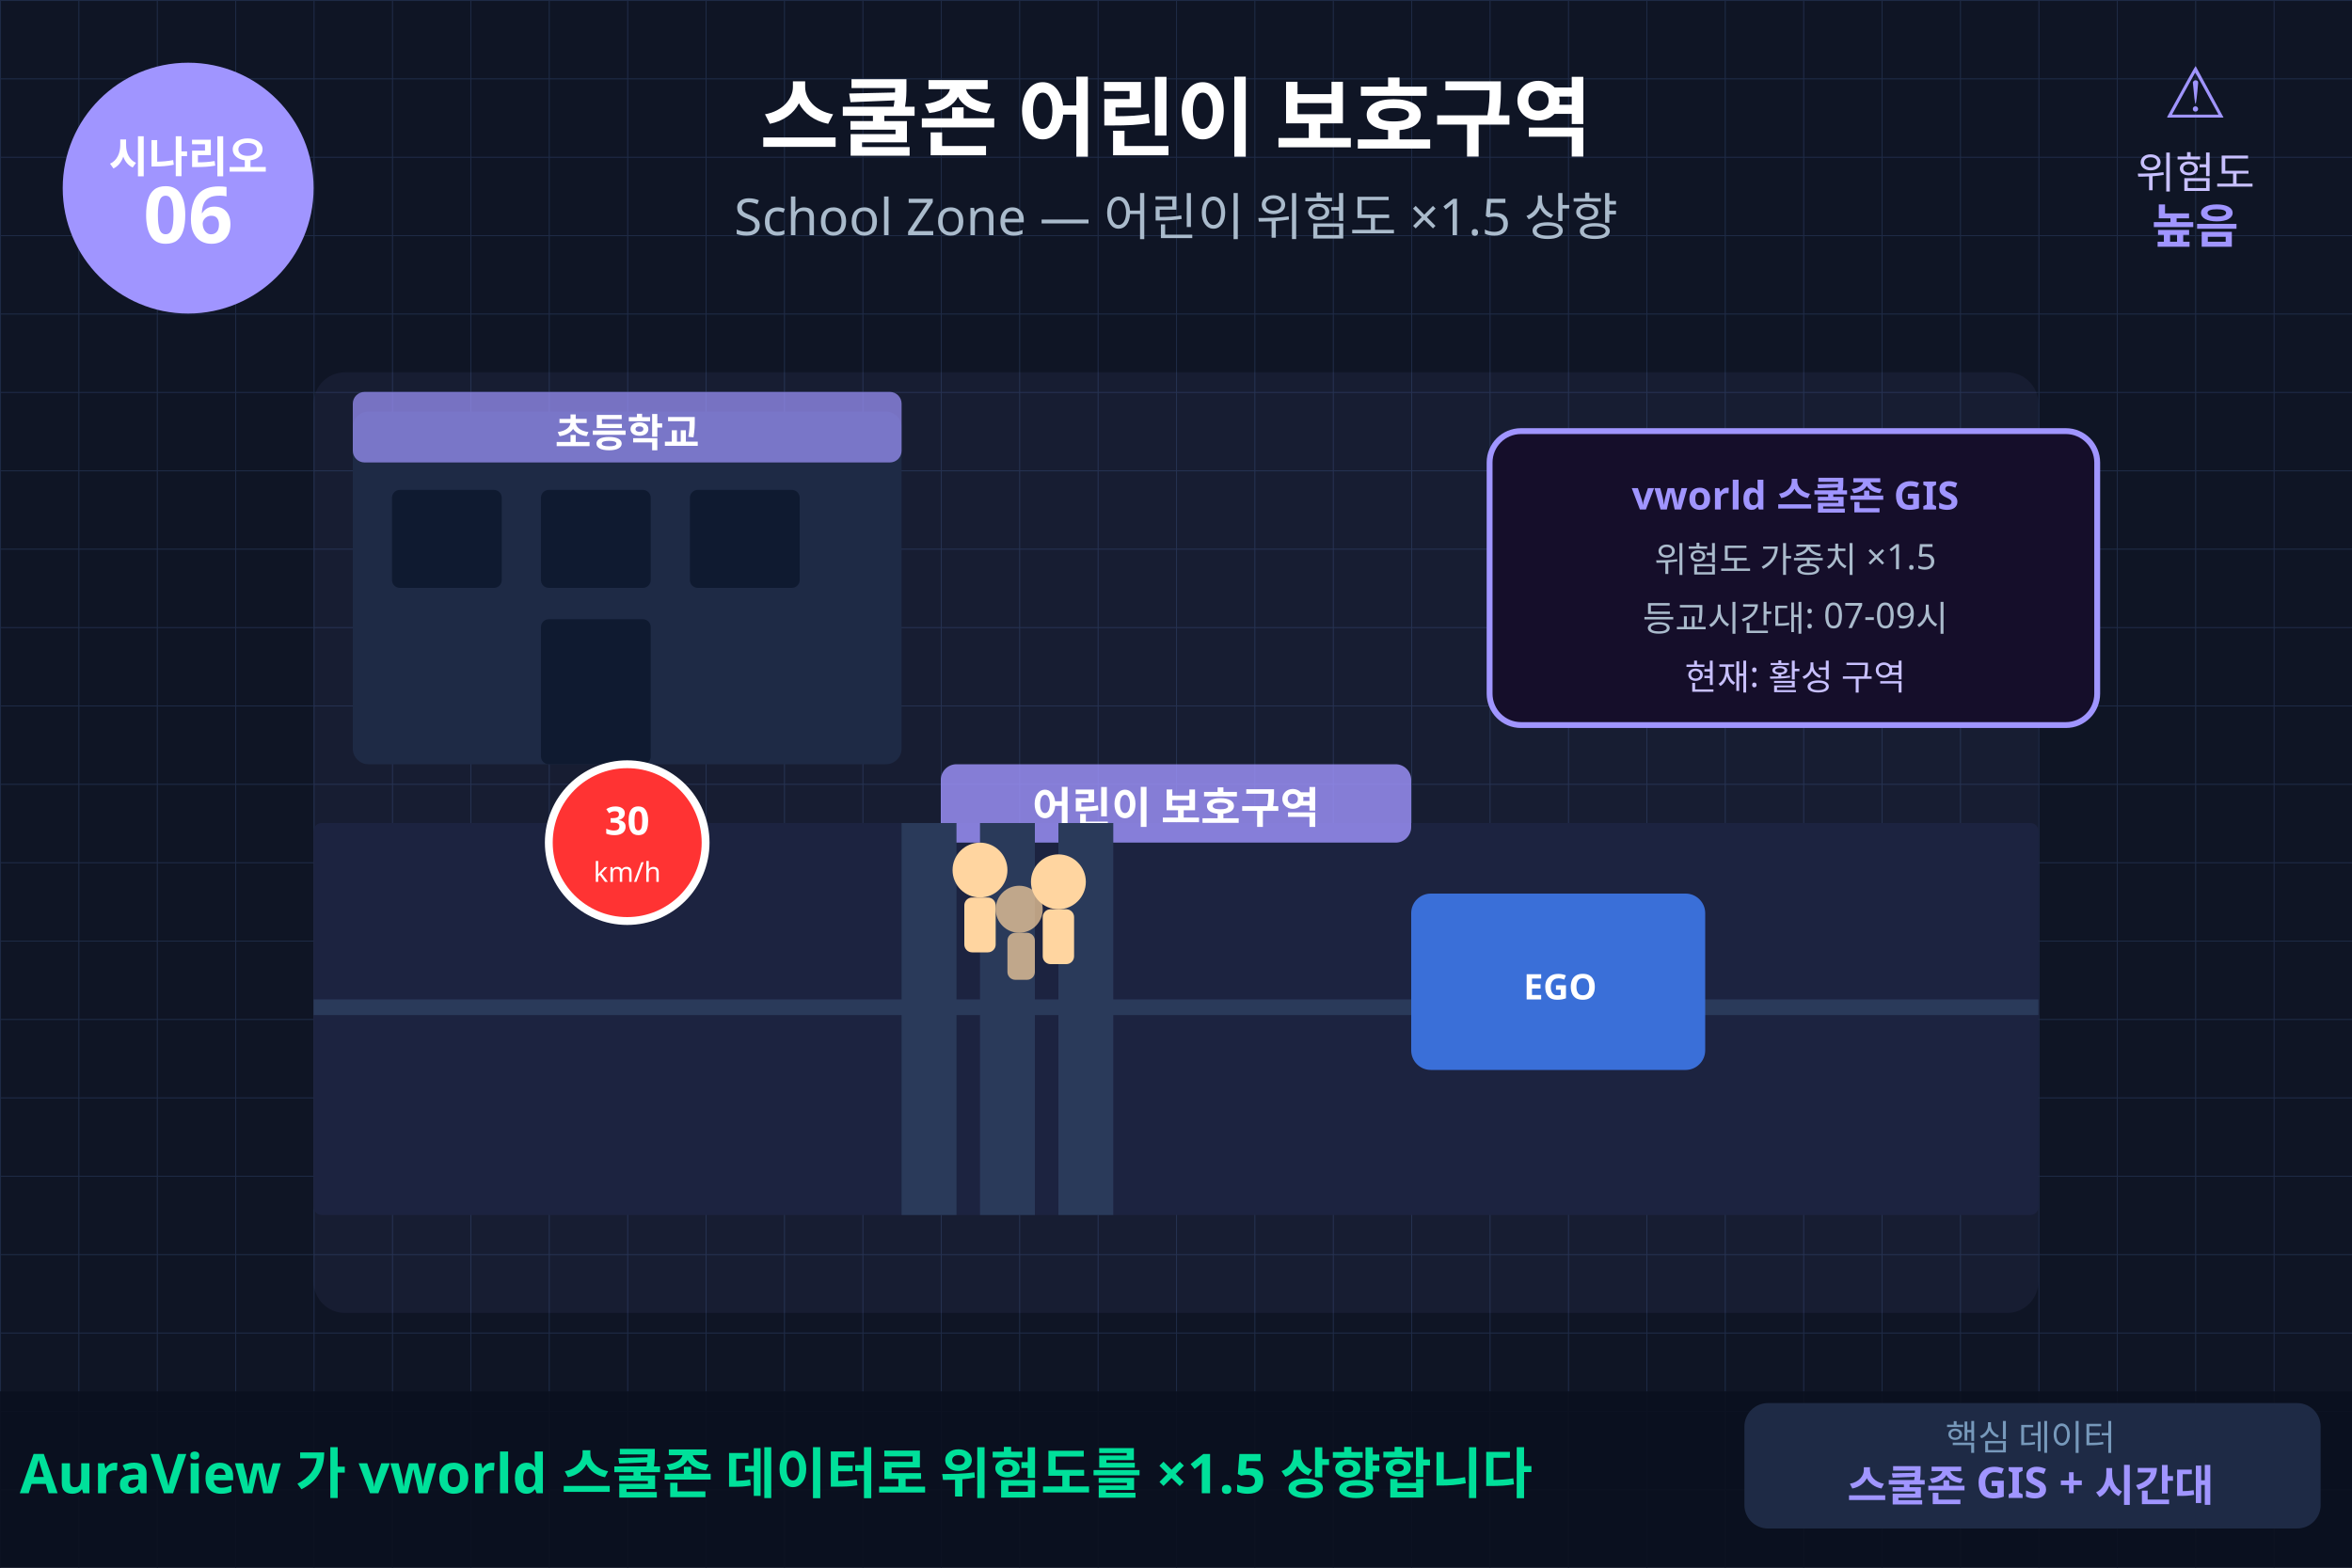
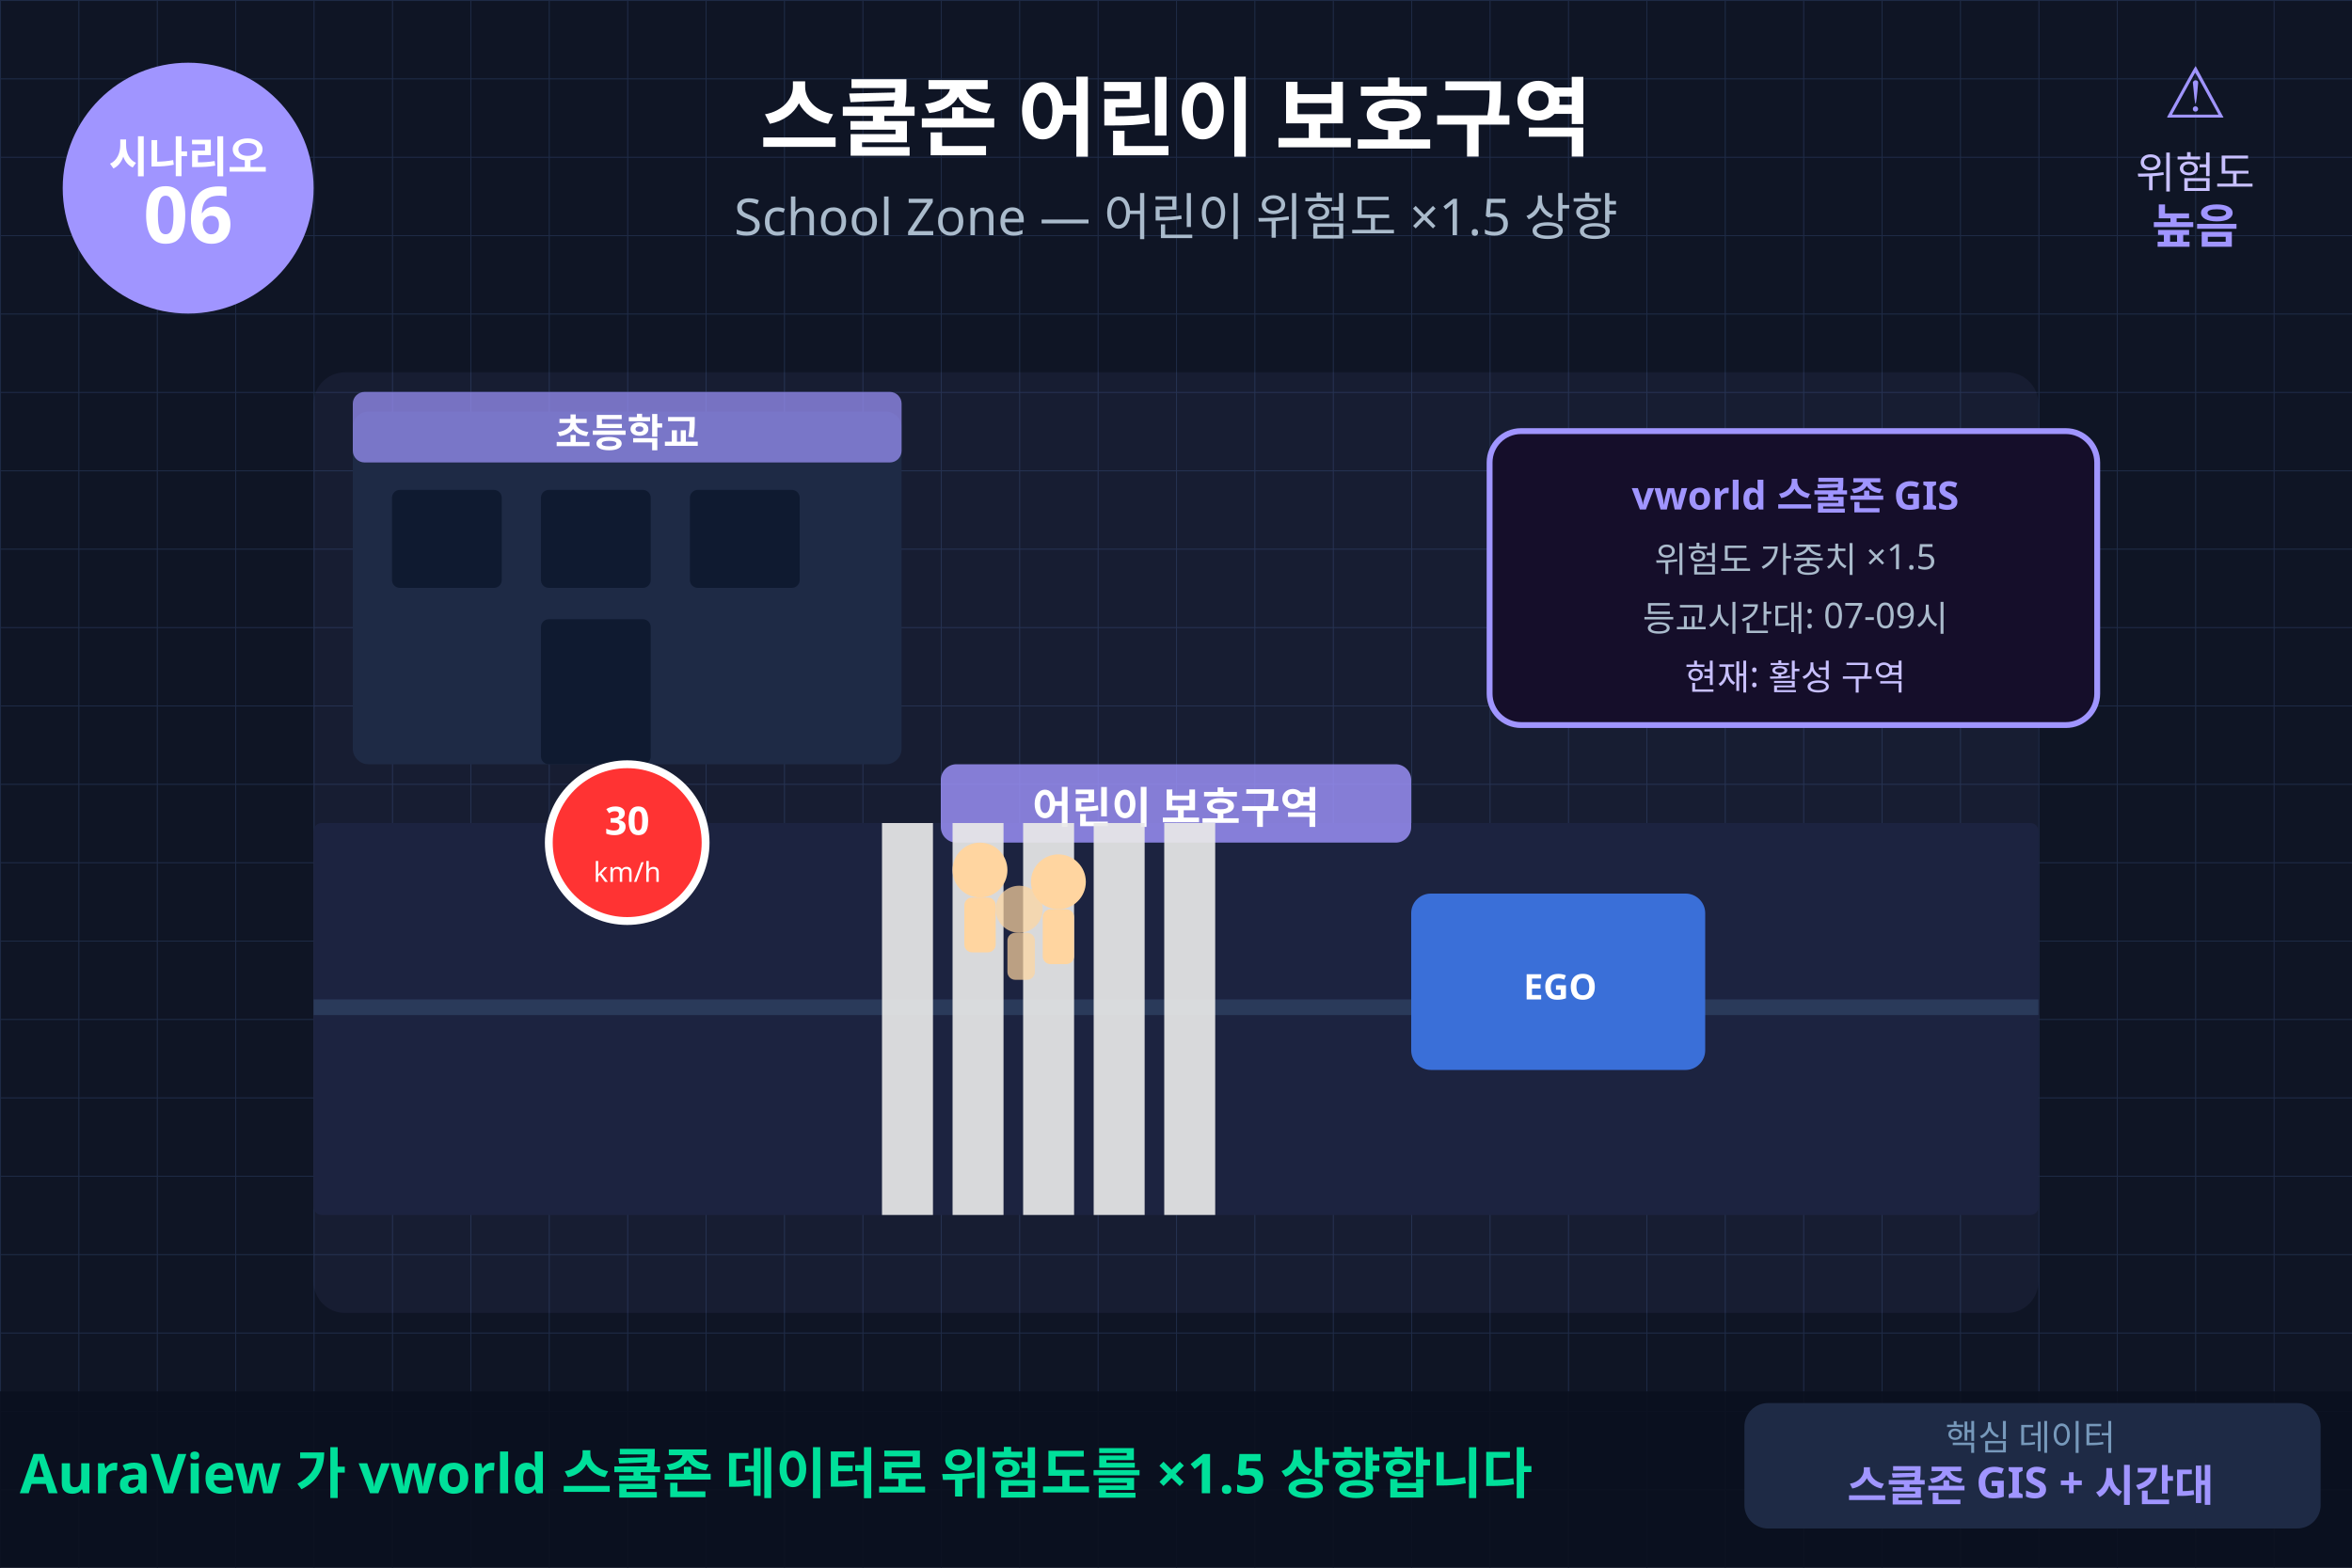
<svg xmlns="http://www.w3.org/2000/svg" viewBox="0 0 600 400" width="600" height="400" font-family="'Malgun Gothic','Apple SD Gothic Neo','Noto Sans KR',sans-serif">
  <rect width="600" height="400" fill="#0F1525" />
  <defs>
    <pattern id="grid6" width="20" height="20" patternUnits="userSpaceOnUse">
      <path d="M20 0 L0 0 0 20" fill="none" stroke="#1E2A45" stroke-width="0.5" />
    </pattern>
  </defs>
  <rect width="600" height="400" fill="url(#grid6)" />
  <rect x="80" y="95" width="440" height="240" rx="8" fill="#A095FF" opacity="0.06" />
  <circle cx="48" cy="48" r="32" fill="#A095FF" />
  <text x="48" y="44" text-anchor="middle" font-size="11" fill="white" font-weight="700">시나리오</text>
  <text x="48" y="62" text-anchor="middle" font-size="20" fill="white" font-weight="900">06</text>
  <text x="300" y="38" text-anchor="middle" font-size="22" font-weight="800" fill="white">스쿨존 어린이 보호구역</text>
  <text x="300" y="60" text-anchor="middle" font-size="13" fill="#AABBCC">School Zone — 어린이 위험도 ×1.5 상향</text>
  <text x="560" y="30" text-anchor="middle" font-size="18" fill="#A095FF">⚠</text>
  <text x="560" y="48" text-anchor="middle" font-size="11" fill="#C8C0FF">위험도</text>
  <text x="560" y="62" text-anchor="middle" font-size="12" fill="#A095FF" font-weight="700">높음</text>
  <rect x="90" y="105" width="140" height="90" rx="4" fill="#1E2A45" />
  <rect x="90" y="100" width="140" height="18" rx="3" fill="#A095FF" opacity="0.7" />
  <text x="160" y="114" text-anchor="middle" font-size="10" fill="white" font-weight="700">초등학교</text>
  <rect x="100" y="125" width="28" height="25" rx="2" fill="#0F1A30" />
  <rect x="138" y="125" width="28" height="25" rx="2" fill="#0F1A30" />
  <rect x="176" y="125" width="28" height="25" rx="2" fill="#0F1A30" />
  <rect x="138" y="158" width="28" height="37" rx="2" fill="#0F1A30" />
  <rect x="80" y="210" width="440" height="100" rx="2" fill="#1C2340" />
  <rect x="80" y="255" width="440" height="4" fill="#2A3A5A" />
  <rect x="240" y="195" width="120" height="20" rx="4" fill="#A095FF" opacity="0.8" />
  <text x="300" y="210" text-anchor="middle" font-size="11" fill="white" font-weight="700">어린이 보호구역</text>
-   <rect x="230" y="210" width="14" height="100" fill="#2A3A5A" />
-   <rect x="250" y="210" width="14" height="100" fill="#2A3A5A" />
-   <rect x="270" y="210" width="14" height="100" fill="#2A3A5A" />
+   <rect x="225" y="210" width="13" height="100" fill="#E8E8E8" opacity="0.92" />
+   <rect x="243" y="210" width="13" height="100" fill="#E8E8E8" opacity="0.92" />
+   <rect x="261" y="210" width="13" height="100" fill="#E8E8E8" opacity="0.92" />
+   <rect x="279" y="210" width="13" height="100" fill="#E8E8E8" opacity="0.92" />
+   <rect x="297" y="210" width="13" height="100" fill="#E8E8E8" opacity="0.92" />
  <g fill="#FFD5A0">
    <circle cx="250" cy="222" r="7" />
    <rect x="246" y="229" width="8" height="14" rx="2" />
    <circle cx="270" cy="225" r="7" />
    <rect x="266" y="232" width="8" height="14" rx="2" />
    <circle cx="260" cy="232" r="6" opacity="0.7" />
    <rect x="257" y="238" width="7" height="12" rx="2" opacity="0.7" />
  </g>
  <rect x="360" y="228" width="75" height="45" rx="5" fill="#3A6FD8" />
  <text x="398" y="255" text-anchor="middle" font-size="9" fill="white" font-weight="700">EGO</text>
  <rect x="380" y="110" width="155" height="75" rx="8" fill="#150E2A" stroke="#A095FF" stroke-width="1.5" />
  <text x="458" y="130" text-anchor="middle" font-size="10" fill="#A095FF" font-weight="700">vworld 스쿨존 GIS</text>
  <text x="458" y="146" text-anchor="middle" font-size="9" fill="#AABBCC">위험도 가중치 ×1.5</text>
  <text x="458" y="161" text-anchor="middle" font-size="9" fill="#AABBCC">등교시간대: 07-09시</text>
  <text x="458" y="176" text-anchor="middle" font-size="9" fill="#C8C0FF">현재: 활성 구역</text>
  <circle cx="260" cy="230" r="20" fill="none" stroke="#A095FF" stroke-width="2.5" opacity="0">
    <animate attributeName="r" values="20;45;20" dur="2s" repeatCount="indefinite" />
    <animate attributeName="opacity" values="0.9;0;0.9" dur="2s" repeatCount="indefinite" />
  </circle>
  <circle cx="160" cy="215" r="20" fill="#FF3333" stroke="white" stroke-width="2" />
  <text x="160" y="213" text-anchor="middle" font-size="10" fill="white" font-weight="700">30</text>
  <text x="160" y="225" text-anchor="middle" font-size="7" fill="white">km/h</text>
  <rect x="0" y="355" width="600" height="45" fill="#0A0F1E" opacity="0.9" />
  <text x="198" y="381" text-anchor="middle" font-size="14" fill="#00E09A" font-weight="600">AuraView 가 vworld 스쿨존 데이터로 위험도를 ×1.5 상향합니다</text>
  <rect x="445" y="358" width="147" height="32" rx="6" fill="#1E2A45" />
  <text x="518" y="370" text-anchor="middle" font-size="9" fill="#7799BB">핵심 데이터</text>
  <text x="518" y="383" text-anchor="middle" font-size="11" fill="#A095FF" font-weight="700">스쿨존 GIS + 시간대</text>
</svg>
